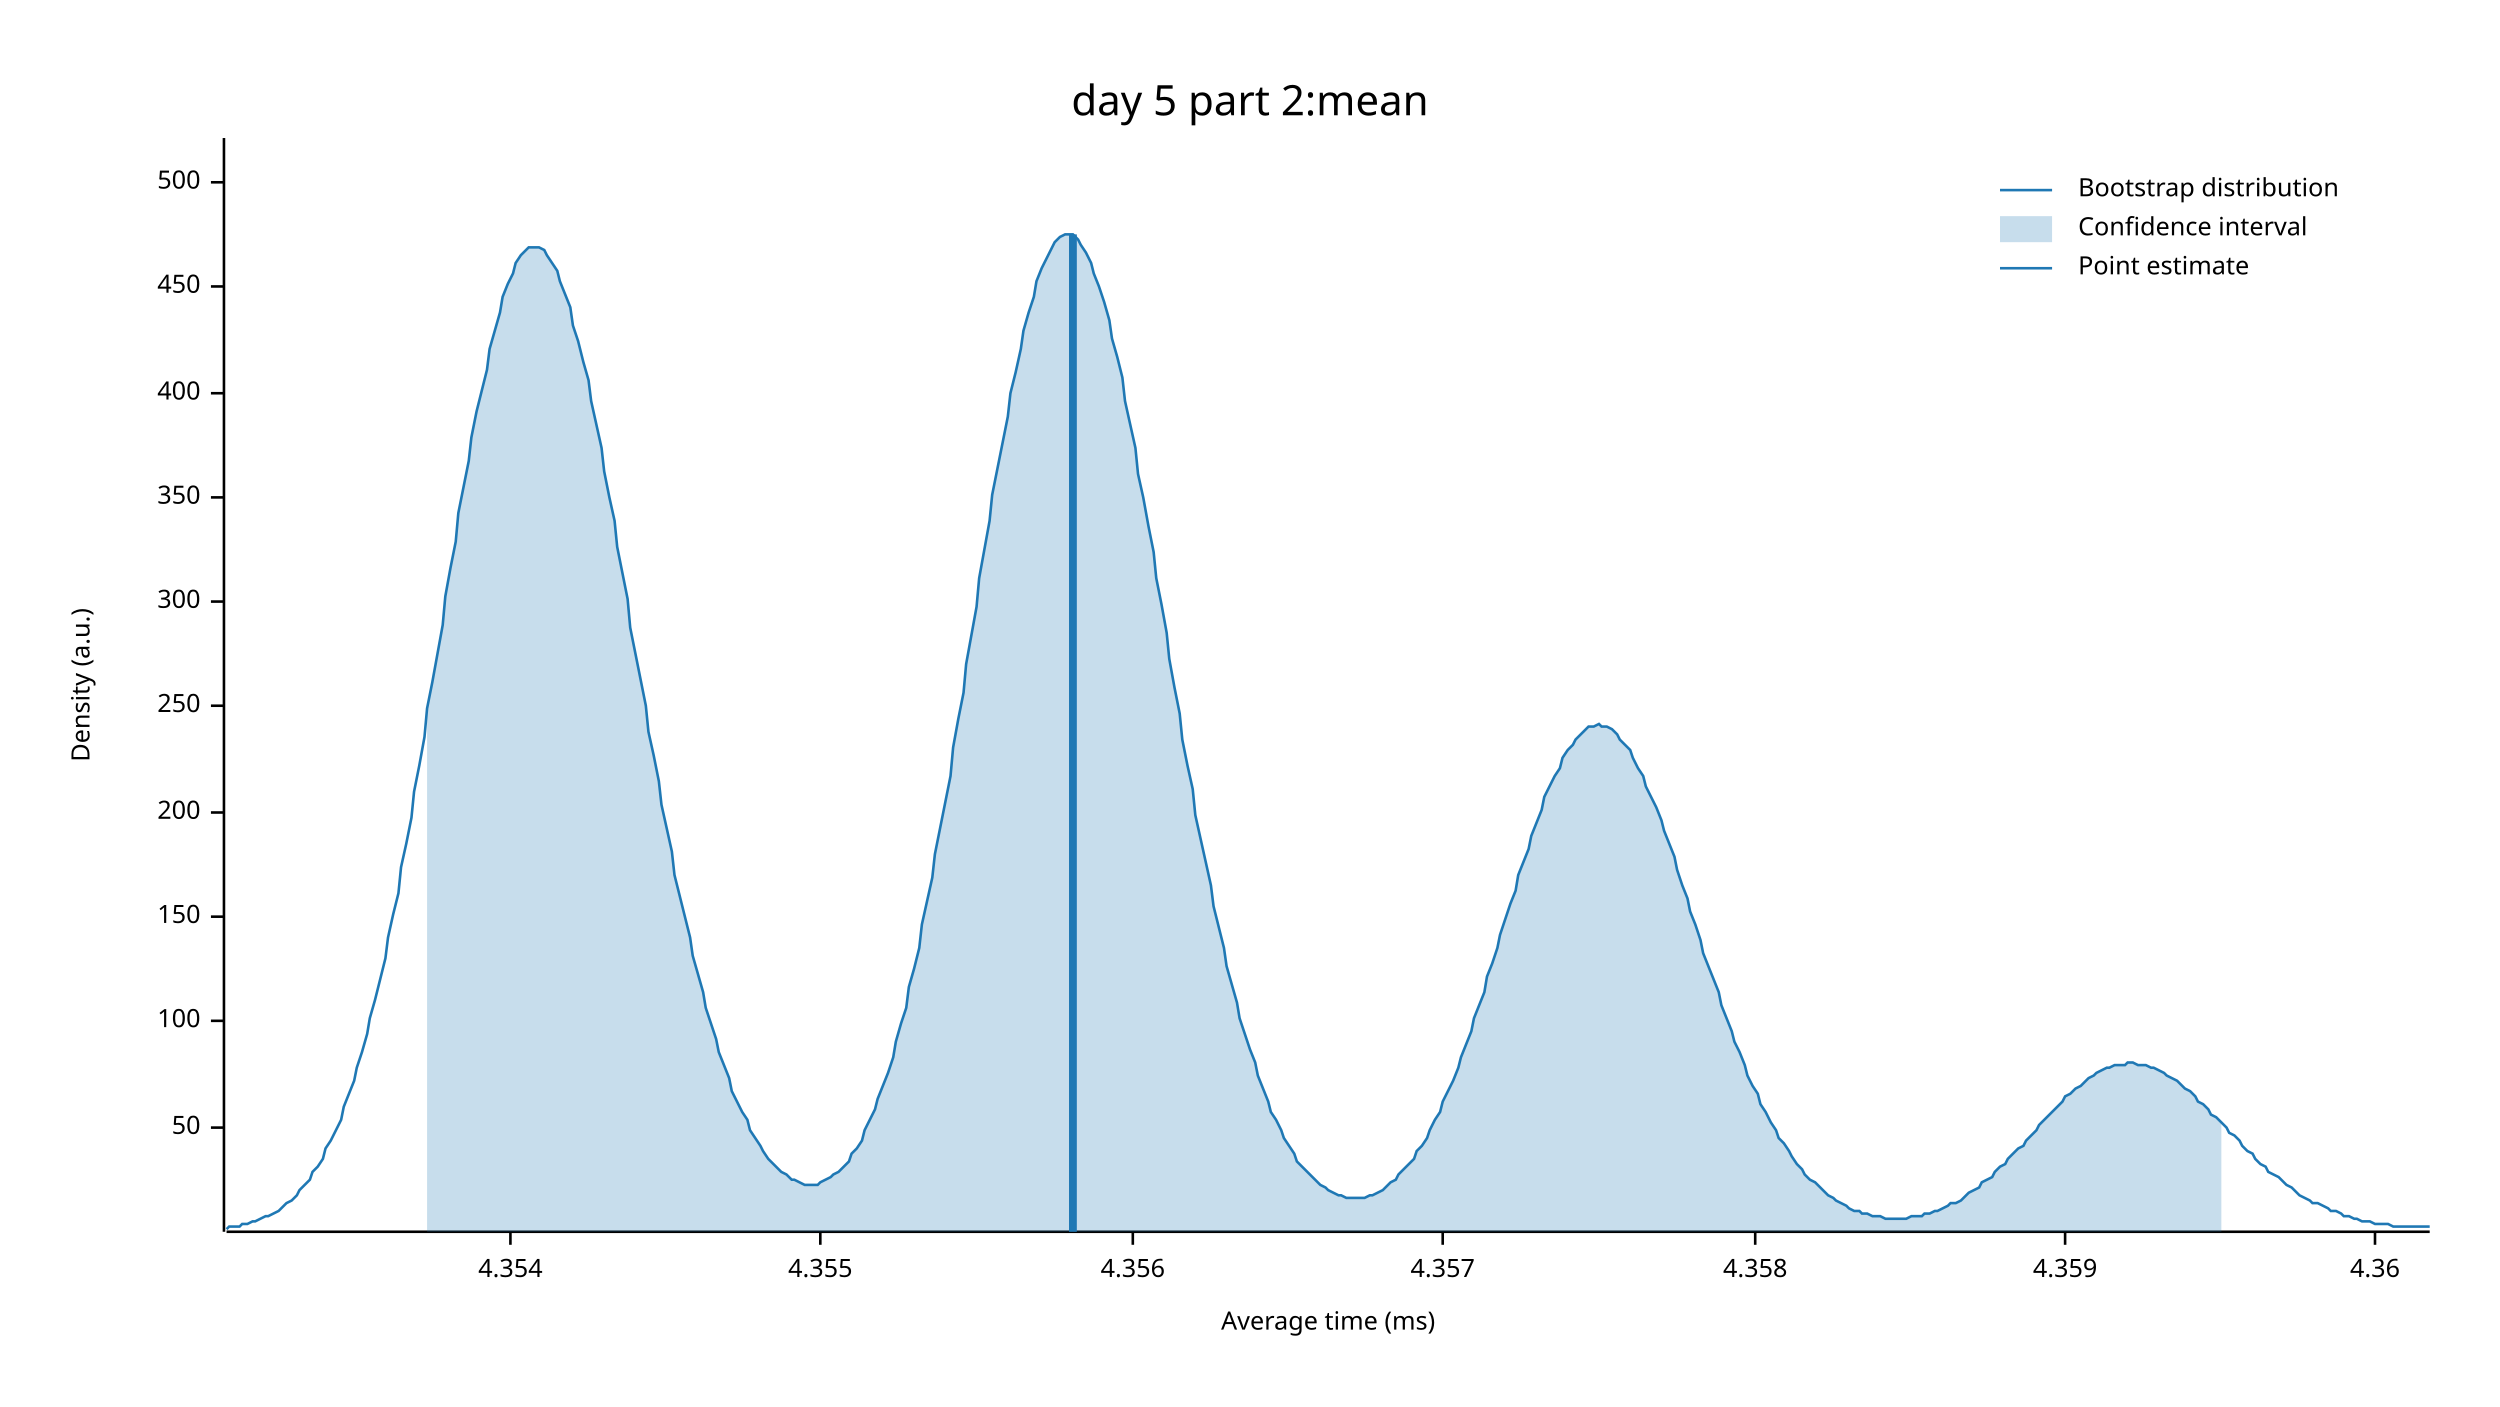
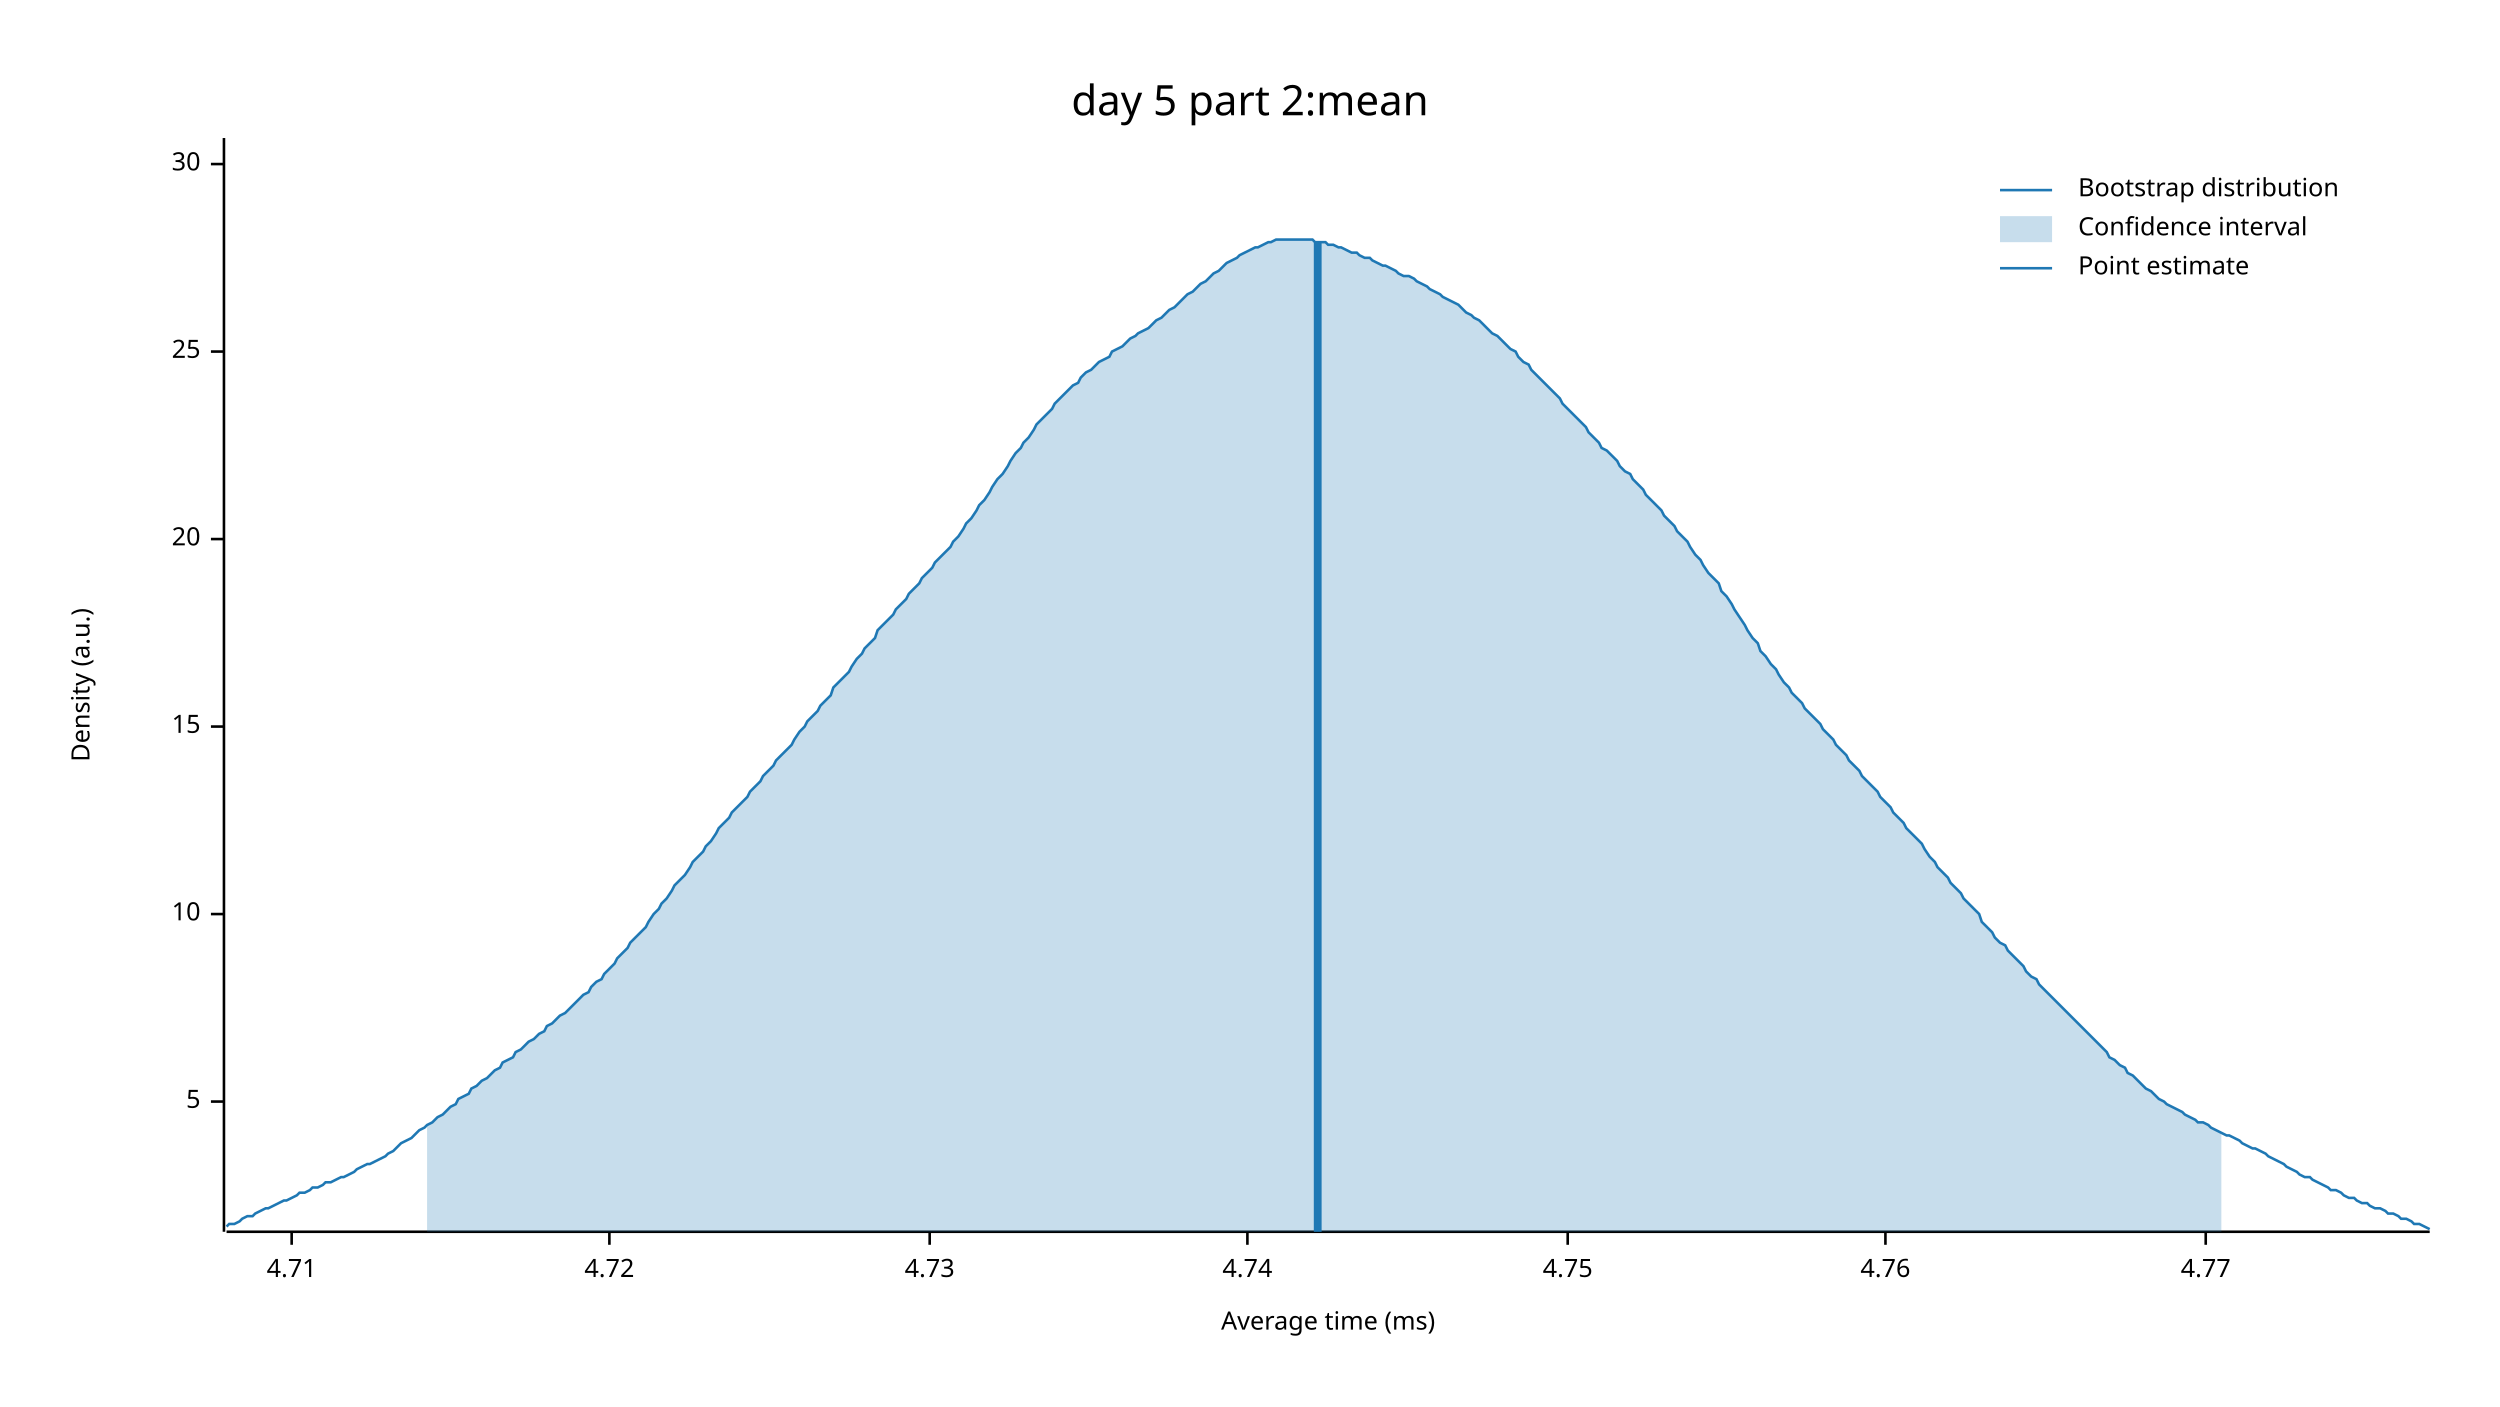
<svg xmlns="http://www.w3.org/2000/svg" width="960" height="540" viewBox="0 0 960 540">
  <text x="480" y="32" dy="0.76em" text-anchor="middle" font-family="sans-serif" font-size="16.129" opacity="1" fill="#000000">
day 5 part 2:mean
</text>
  <text x="27" y="263" dy="0.76em" text-anchor="middle" font-family="sans-serif" font-size="9.677" opacity="1" fill="#000000" transform="rotate(270, 27, 263)">
Density (a.u.)
</text>
  <text x="510" y="513" dy="-0.5ex" text-anchor="middle" font-family="sans-serif" font-size="9.677" opacity="1" fill="#000000">
Average time (ms)
</text>
  <polyline fill="none" opacity="1" stroke="#000000" stroke-width="1" points="86,53 86,473 " />
-   <text x="77" y="433" dy="0.5ex" text-anchor="end" font-family="sans-serif" font-size="9.677" opacity="1" fill="#000000">
- 50
+   <text x="77" y="423" dy="0.5ex" text-anchor="end" font-family="sans-serif" font-size="9.677" opacity="1" fill="#000000">
+ 5
</text>
-   <polyline fill="none" opacity="1" stroke="#000000" stroke-width="1" points="81,433 86,433 " />
-   <text x="77" y="392" dy="0.5ex" text-anchor="end" font-family="sans-serif" font-size="9.677" opacity="1" fill="#000000">
- 100
+   <polyline fill="none" opacity="1" stroke="#000000" stroke-width="1" points="81,423 86,423 " />
+   <text x="77" y="351" dy="0.5ex" text-anchor="end" font-family="sans-serif" font-size="9.677" opacity="1" fill="#000000">
+ 10
</text>
-   <polyline fill="none" opacity="1" stroke="#000000" stroke-width="1" points="81,392 86,392 " />
-   <text x="77" y="352" dy="0.5ex" text-anchor="end" font-family="sans-serif" font-size="9.677" opacity="1" fill="#000000">
- 150
+   <polyline fill="none" opacity="1" stroke="#000000" stroke-width="1" points="81,351 86,351 " />
+   <text x="77" y="279" dy="0.5ex" text-anchor="end" font-family="sans-serif" font-size="9.677" opacity="1" fill="#000000">
+ 15
</text>
-   <polyline fill="none" opacity="1" stroke="#000000" stroke-width="1" points="81,352 86,352 " />
-   <text x="77" y="312" dy="0.5ex" text-anchor="end" font-family="sans-serif" font-size="9.677" opacity="1" fill="#000000">
- 200
+   <polyline fill="none" opacity="1" stroke="#000000" stroke-width="1" points="81,279 86,279 " />
+   <text x="77" y="207" dy="0.5ex" text-anchor="end" font-family="sans-serif" font-size="9.677" opacity="1" fill="#000000">
+ 20
</text>
-   <polyline fill="none" opacity="1" stroke="#000000" stroke-width="1" points="81,312 86,312 " />
-   <text x="77" y="271" dy="0.5ex" text-anchor="end" font-family="sans-serif" font-size="9.677" opacity="1" fill="#000000">
- 250
+   <polyline fill="none" opacity="1" stroke="#000000" stroke-width="1" points="81,207 86,207 " />
+   <text x="77" y="135" dy="0.5ex" text-anchor="end" font-family="sans-serif" font-size="9.677" opacity="1" fill="#000000">
+ 25
</text>
-   <polyline fill="none" opacity="1" stroke="#000000" stroke-width="1" points="81,271 86,271 " />
-   <text x="77" y="231" dy="0.5ex" text-anchor="end" font-family="sans-serif" font-size="9.677" opacity="1" fill="#000000">
- 300
+   <polyline fill="none" opacity="1" stroke="#000000" stroke-width="1" points="81,135 86,135 " />
+   <text x="77" y="63" dy="0.5ex" text-anchor="end" font-family="sans-serif" font-size="9.677" opacity="1" fill="#000000">
+ 30
</text>
-   <polyline fill="none" opacity="1" stroke="#000000" stroke-width="1" points="81,231 86,231 " />
-   <text x="77" y="191" dy="0.5ex" text-anchor="end" font-family="sans-serif" font-size="9.677" opacity="1" fill="#000000">
- 350
+   <polyline fill="none" opacity="1" stroke="#000000" stroke-width="1" points="81,63 86,63 " />
+   <polyline fill="none" opacity="1" stroke="#000000" stroke-width="1" points="87,473 933,473 " />
+   <text x="112" y="483" dy="0.76em" text-anchor="middle" font-family="sans-serif" font-size="9.677" opacity="1" fill="#000000">
+ 4.71
</text>
-   <polyline fill="none" opacity="1" stroke="#000000" stroke-width="1" points="81,191 86,191 " />
-   <text x="77" y="151" dy="0.5ex" text-anchor="end" font-family="sans-serif" font-size="9.677" opacity="1" fill="#000000">
- 400
+   <polyline fill="none" opacity="1" stroke="#000000" stroke-width="1" points="112,473 112,478 " />
+   <text x="234" y="483" dy="0.76em" text-anchor="middle" font-family="sans-serif" font-size="9.677" opacity="1" fill="#000000">
+ 4.72
</text>
-   <polyline fill="none" opacity="1" stroke="#000000" stroke-width="1" points="81,151 86,151 " />
-   <text x="77" y="110" dy="0.5ex" text-anchor="end" font-family="sans-serif" font-size="9.677" opacity="1" fill="#000000">
- 450
+   <polyline fill="none" opacity="1" stroke="#000000" stroke-width="1" points="234,473 234,478 " />
+   <text x="357" y="483" dy="0.76em" text-anchor="middle" font-family="sans-serif" font-size="9.677" opacity="1" fill="#000000">
+ 4.73
</text>
-   <polyline fill="none" opacity="1" stroke="#000000" stroke-width="1" points="81,110 86,110 " />
-   <text x="77" y="70" dy="0.5ex" text-anchor="end" font-family="sans-serif" font-size="9.677" opacity="1" fill="#000000">
- 500
+   <polyline fill="none" opacity="1" stroke="#000000" stroke-width="1" points="357,473 357,478 " />
+   <text x="479" y="483" dy="0.76em" text-anchor="middle" font-family="sans-serif" font-size="9.677" opacity="1" fill="#000000">
+ 4.74
</text>
-   <polyline fill="none" opacity="1" stroke="#000000" stroke-width="1" points="81,70 86,70 " />
-   <polyline fill="none" opacity="1" stroke="#000000" stroke-width="1" points="87,473 933,473 " />
-   <text x="196" y="483" dy="0.76em" text-anchor="middle" font-family="sans-serif" font-size="9.677" opacity="1" fill="#000000">
- 4.354
+   <polyline fill="none" opacity="1" stroke="#000000" stroke-width="1" points="479,473 479,478 " />
+   <text x="602" y="483" dy="0.76em" text-anchor="middle" font-family="sans-serif" font-size="9.677" opacity="1" fill="#000000">
+ 4.75
</text>
-   <polyline fill="none" opacity="1" stroke="#000000" stroke-width="1" points="196,473 196,478 " />
-   <text x="315" y="483" dy="0.76em" text-anchor="middle" font-family="sans-serif" font-size="9.677" opacity="1" fill="#000000">
- 4.355
+   <polyline fill="none" opacity="1" stroke="#000000" stroke-width="1" points="602,473 602,478 " />
+   <text x="724" y="483" dy="0.76em" text-anchor="middle" font-family="sans-serif" font-size="9.677" opacity="1" fill="#000000">
+ 4.76
</text>
-   <polyline fill="none" opacity="1" stroke="#000000" stroke-width="1" points="315,473 315,478 " />
-   <text x="435" y="483" dy="0.76em" text-anchor="middle" font-family="sans-serif" font-size="9.677" opacity="1" fill="#000000">
- 4.356
+   <polyline fill="none" opacity="1" stroke="#000000" stroke-width="1" points="724,473 724,478 " />
+   <text x="847" y="483" dy="0.76em" text-anchor="middle" font-family="sans-serif" font-size="9.677" opacity="1" fill="#000000">
+ 4.77
</text>
-   <polyline fill="none" opacity="1" stroke="#000000" stroke-width="1" points="435,473 435,478 " />
-   <text x="554" y="483" dy="0.76em" text-anchor="middle" font-family="sans-serif" font-size="9.677" opacity="1" fill="#000000">
- 4.357
- </text>
-   <polyline fill="none" opacity="1" stroke="#000000" stroke-width="1" points="554,473 554,478 " />
-   <text x="674" y="483" dy="0.76em" text-anchor="middle" font-family="sans-serif" font-size="9.677" opacity="1" fill="#000000">
- 4.358
- </text>
-   <polyline fill="none" opacity="1" stroke="#000000" stroke-width="1" points="674,473 674,478 " />
-   <text x="793" y="483" dy="0.76em" text-anchor="middle" font-family="sans-serif" font-size="9.677" opacity="1" fill="#000000">
- 4.359
- </text>
-   <polyline fill="none" opacity="1" stroke="#000000" stroke-width="1" points="793,473 793,478 " />
-   <text x="912" y="483" dy="0.76em" text-anchor="middle" font-family="sans-serif" font-size="9.677" opacity="1" fill="#000000">
- 4.36
- </text>
-   <polyline fill="none" opacity="1" stroke="#000000" stroke-width="1" points="912,473 912,478 " />
-   <polyline fill="none" opacity="1" stroke="#1F78B4" stroke-width="1" points="87,472 88,471 90,471 92,471 93,470 95,470 97,469 98,469 100,468 102,467 103,467 105,466 107,465 109,463 110,462 112,461 114,459 115,457 117,455 119,453 120,450 122,448 124,445 125,441 127,438 129,434 131,430 132,425 134,420 136,415 137,410 139,404 141,397 142,391 144,384 146,376 148,368 149,360 151,351 153,343 154,333 156,324 158,314 159,304 161,294 163,283 164,272 166,262 168,251 170,240 171,229 173,218 175,208 176,197 178,187 180,177 181,168 183,158 185,150 187,142 188,134 190,127 192,120 193,114 195,109 197,105 198,101 200,98 202,96 203,95 205,95 207,95 209,96 210,98 212,101 214,104 215,108 217,113 219,118 220,125 222,131 224,139 226,146 227,154 229,163 231,172 232,181 234,191 236,200 237,210 239,220 241,230 242,241 244,251 246,261 248,271 249,281 251,290 253,300 254,309 256,318 258,327 259,336 261,344 263,352 265,360 266,367 268,374 270,381 271,387 273,393 275,399 276,404 278,409 280,414 281,419 283,423 285,427 287,430 288,434 290,437 292,440 293,442 295,445 297,447 298,448 300,450 302,451 304,453 305,453 307,454 309,455 310,455 312,455 314,455 315,454 317,453 319,452 320,451 322,450 324,448 326,446 327,443 329,441 331,438 332,434 334,430 336,426 337,422 339,417 341,412 343,406 344,400 346,393 348,387 349,379 351,372 353,364 354,355 356,346 358,337 359,328 361,318 363,308 365,298 366,287 368,276 370,266 371,255 373,244 375,233 376,222 378,211 380,200 381,190 383,180 385,170 387,160 388,151 390,143 392,134 393,127 395,120 397,114 398,108 400,103 402,99 404,95 405,93 407,91 409,90 410,90 412,90 414,92 415,94 417,97 419,101 420,105 422,110 424,116 426,123 427,130 429,137 431,145 432,154 434,163 436,172 437,182 439,191 441,202 443,212 444,222 446,232 448,243 449,253 451,264 453,274 454,284 456,294 458,303 459,313 461,322 463,331 465,340 466,348 468,356 470,364 471,371 473,378 475,385 476,391 478,397 480,403 482,408 483,413 485,418 487,423 488,427 490,430 492,434 493,437 495,440 497,443 498,446 500,448 502,450 504,452 505,453 507,455 509,456 510,457 512,458 514,459 515,459 517,460 519,460 521,460 522,460 524,460 526,459 527,459 529,458 531,457 532,456 534,454 536,453 537,451 539,449 541,447 543,445 544,442 546,440 548,437 549,434 551,430 553,427 554,423 556,419 558,415 560,410 561,406 563,401 565,396 566,391 568,386 570,381 571,375 573,370 575,364 576,359 578,353 580,347 582,342 583,336 585,331 587,326 588,321 590,316 592,311 593,306 595,302 597,298 599,295 600,291 602,288 604,286 605,284 607,282 609,280 610,279 612,279 614,278 615,279 617,279 619,280 621,282 622,284 624,286 626,288 627,291 629,295 631,298 632,302 634,306 636,310 638,315 639,319 641,324 643,329 644,334 646,340 648,345 649,350 651,355 653,361 654,366 656,371 658,376 660,381 661,386 663,391 665,396 666,400 668,404 670,409 671,413 673,417 675,420 676,424 678,427 680,431 682,434 683,437 685,439 687,442 688,444 690,447 692,449 693,451 695,453 697,454 699,456 700,457 702,459 704,460 705,461 707,462 709,463 710,464 712,465 714,465 715,466 717,466 719,467 721,467 722,467 724,468 726,468 727,468 729,468 731,468 732,468 734,467 736,467 738,467 739,466 741,466 743,465 744,465 746,464 748,463 749,462 751,462 753,461 754,460 756,458 758,457 760,456 761,454 763,453 765,452 766,450 768,448 770,447 771,445 773,443 775,441 777,440 778,438 780,436 782,434 783,432 785,430 787,428 788,427 790,425 792,423 793,421 795,420 797,418 799,417 800,416 802,414 804,413 805,412 807,411 809,410 810,410 812,409 814,409 816,409 817,408 819,408 821,409 822,409 824,409 826,410 827,410 829,411 831,412 832,413 834,414 836,415 838,417 839,418 841,419 843,421 844,423 846,424 848,426 849,428 851,429 853,431 855,433 856,435 858,436 860,438 861,440 863,442 865,443 866,445 868,447 870,448 871,450 873,451 875,452 877,454 878,455 880,456 882,458 883,459 885,460 887,461 888,462 890,462 892,463 894,464 895,465 897,465 899,466 900,467 902,467 904,468 905,468 907,469 909,469 910,469 912,470 914,470 916,470 917,470 919,471 921,471 922,471 924,471 926,471 927,471 929,471 931,471 933,471 " />
-   <polygon opacity="0.25" fill="#1F78B4" points="164,272 166,262 168,251 170,240 171,229 173,218 175,208 176,197 178,187 180,177 181,168 183,158 185,150 187,142 188,134 190,127 192,120 193,114 195,109 197,105 198,101 200,98 202,96 203,95 205,95 207,95 209,96 210,98 212,101 214,104 215,108 217,113 219,118 220,125 222,131 224,139 226,146 227,154 229,163 231,172 232,181 234,191 236,200 237,210 239,220 241,230 242,241 244,251 246,261 248,271 249,281 251,290 253,300 254,309 256,318 258,327 259,336 261,344 263,352 265,360 266,367 268,374 270,381 271,387 273,393 275,399 276,404 278,409 280,414 281,419 283,423 285,427 287,430 288,434 290,437 292,440 293,442 295,445 297,447 298,448 300,450 302,451 304,453 305,453 307,454 309,455 310,455 312,455 314,455 315,454 317,453 319,452 320,451 322,450 324,448 326,446 327,443 329,441 331,438 332,434 334,430 336,426 337,422 339,417 341,412 343,406 344,400 346,393 348,387 349,379 351,372 353,364 354,355 356,346 358,337 359,328 361,318 363,308 365,298 366,287 368,276 370,266 371,255 373,244 375,233 376,222 378,211 380,200 381,190 383,180 385,170 387,160 388,151 390,143 392,134 393,127 395,120 397,114 398,108 400,103 402,99 404,95 405,93 407,91 409,90 410,90 412,90 414,92 415,94 417,97 419,101 420,105 422,110 424,116 426,123 427,130 429,137 431,145 432,154 434,163 436,172 437,182 439,191 441,202 443,212 444,222 446,232 448,243 449,253 451,264 453,274 454,284 456,294 458,303 459,313 461,322 463,331 465,340 466,348 468,356 470,364 471,371 473,378 475,385 476,391 478,397 480,403 482,408 483,413 485,418 487,423 488,427 490,430 492,434 493,437 495,440 497,443 498,446 500,448 502,450 504,452 505,453 507,455 509,456 510,457 512,458 514,459 515,459 517,460 519,460 521,460 522,460 524,460 526,459 527,459 529,458 531,457 532,456 534,454 536,453 537,451 539,449 541,447 543,445 544,442 546,440 548,437 549,434 551,430 553,427 554,423 556,419 558,415 560,410 561,406 563,401 565,396 566,391 568,386 570,381 571,375 573,370 575,364 576,359 578,353 580,347 582,342 583,336 585,331 587,326 588,321 590,316 592,311 593,306 595,302 597,298 599,295 600,291 602,288 604,286 605,284 607,282 609,280 610,279 612,279 614,278 615,279 617,279 619,280 621,282 622,284 624,286 626,288 627,291 629,295 631,298 632,302 634,306 636,310 638,315 639,319 641,324 643,329 644,334 646,340 648,345 649,350 651,355 653,361 654,366 656,371 658,376 660,381 661,386 663,391 665,396 666,400 668,404 670,409 671,413 673,417 675,420 676,424 678,427 680,431 682,434 683,437 685,439 687,442 688,444 690,447 692,449 693,451 695,453 697,454 699,456 700,457 702,459 704,460 705,461 707,462 709,463 710,464 712,465 714,465 715,466 717,466 719,467 721,467 722,467 724,468 726,468 727,468 729,468 731,468 732,468 734,467 736,467 738,467 739,466 741,466 743,465 744,465 746,464 748,463 749,462 751,462 753,461 754,460 756,458 758,457 760,456 761,454 763,453 765,452 766,450 768,448 770,447 771,445 773,443 775,441 777,440 778,438 780,436 782,434 783,432 785,430 787,428 788,427 790,425 792,423 793,421 795,420 797,418 799,417 800,416 802,414 804,413 805,412 807,411 809,410 810,410 812,409 814,409 816,409 817,408 819,408 821,409 822,409 824,409 826,410 827,410 829,411 831,412 832,413 834,414 836,415 838,417 839,418 841,419 843,421 844,423 846,424 848,426 849,428 851,429 853,431 853,473 164,473 " />
-   <polyline fill="none" opacity="1" stroke="#1F78B4" stroke-width="3" points="412,473 412,90 " />
+   <polyline fill="none" opacity="1" stroke="#000000" stroke-width="1" points="847,473 847,478 " />
+   <polyline fill="none" opacity="1" stroke="#1F78B4" stroke-width="1" points="87,471 88,470 90,470 92,469 93,468 95,467 97,467 98,466 100,465 102,464 103,464 105,463 107,462 109,461 110,461 112,460 114,459 115,458 117,458 119,457 120,456 122,456 124,455 125,454 127,454 129,453 131,452 132,452 134,451 136,450 137,449 139,448 141,447 142,447 144,446 146,445 148,444 149,443 151,442 153,440 154,439 156,438 158,437 159,436 161,434 163,433 164,432 166,431 168,429 170,428 171,427 173,425 175,424 176,422 178,421 180,420 181,418 183,417 185,415 187,414 188,413 190,411 192,410 193,408 195,407 197,406 198,404 200,403 202,401 203,400 205,399 207,397 209,396 210,394 212,393 214,391 215,390 217,389 219,387 220,386 222,384 224,382 226,381 227,379 229,377 231,376 232,374 234,372 236,370 237,368 239,366 241,364 242,362 244,360 246,358 248,356 249,354 251,351 253,349 254,347 256,345 258,342 259,340 261,338 263,336 265,333 266,331 268,329 270,327 271,325 273,323 275,320 276,318 278,316 280,314 281,312 283,310 285,308 287,306 288,304 290,302 292,300 293,298 295,296 297,294 298,292 300,290 302,288 304,286 305,284 307,281 309,279 310,277 312,275 314,273 315,271 317,269 319,267 320,264 322,262 324,260 326,258 327,256 329,253 331,251 332,249 334,247 336,245 337,242 339,240 341,238 343,236 344,234 346,232 348,230 349,228 351,226 353,224 354,222 356,220 358,218 359,216 361,214 363,212 365,210 366,208 368,206 370,203 371,201 373,199 375,196 376,194 378,192 380,189 381,187 383,184 385,182 387,179 388,177 390,174 392,172 393,170 395,168 397,165 398,163 400,161 402,159 404,157 405,155 407,153 409,151 410,150 412,148 414,147 415,145 417,143 419,142 420,141 422,139 424,138 426,137 427,135 429,134 431,133 432,132 434,130 436,129 437,128 439,127 441,126 443,124 444,123 446,122 448,120 449,119 451,118 453,116 454,115 456,113 458,112 459,111 461,109 463,108 465,106 466,105 468,104 470,102 471,101 473,100 475,99 476,98 478,97 480,96 482,95 483,95 485,94 487,93 488,93 490,92 492,92 493,92 495,92 497,92 498,92 500,92 502,92 504,92 505,93 507,93 509,93 510,94 512,94 514,95 515,95 517,96 519,97 521,97 522,98 524,99 526,99 527,100 529,101 531,102 532,102 534,103 536,104 537,105 539,106 541,106 543,107 544,108 546,109 548,110 549,111 551,112 553,113 554,114 556,115 558,116 560,117 561,118 563,120 565,121 566,122 568,123 570,125 571,126 573,128 575,129 576,130 578,132 580,134 582,135 583,137 585,139 587,140 588,142 590,144 592,146 593,147 595,149 597,151 599,153 600,155 602,157 604,159 605,160 607,162 609,164 610,166 612,168 614,170 615,172 617,173 619,175 621,177 622,179 624,181 626,182 627,184 629,186 631,188 632,190 634,192 636,194 638,196 639,198 641,200 643,202 644,204 646,206 648,208 649,210 651,213 653,215 654,217 656,220 658,222 660,224 661,227 663,229 665,232 666,234 668,237 670,240 671,242 673,245 675,247 676,250 678,252 680,255 682,257 683,259 685,262 687,264 688,266 690,268 692,270 693,272 695,274 697,276 699,278 700,280 702,282 704,284 705,286 707,288 709,290 710,292 712,294 714,296 715,298 717,300 719,302 721,304 722,306 724,308 726,310 727,312 729,314 731,316 732,318 734,320 736,322 738,324 739,326 741,329 743,331 744,333 746,335 748,337 749,339 751,341 753,343 754,345 756,347 758,349 760,351 761,354 763,356 765,358 766,360 768,362 770,363 771,365 773,367 775,369 777,371 778,373 780,375 782,376 783,378 785,380 787,382 788,383 790,385 792,387 793,388 795,390 797,392 799,394 800,395 802,397 804,399 805,400 807,402 809,404 810,406 812,407 814,409 816,410 817,412 819,413 821,415 822,416 824,418 826,419 827,420 829,422 831,423 832,424 834,425 836,426 838,427 839,428 841,429 843,430 844,431 846,431 848,432 849,433 851,434 853,435 855,436 856,436 858,437 860,438 861,439 863,440 865,441 866,441 868,442 870,443 871,444 873,445 875,446 877,447 878,448 880,449 882,450 883,451 885,452 887,452 888,453 890,454 892,455 894,456 895,457 897,457 899,458 900,459 902,460 904,460 905,461 907,462 909,462 910,463 912,464 914,464 916,465 917,466 919,466 921,467 922,468 924,468 926,469 927,470 929,470 931,471 933,472 " />
+   <polygon opacity="0.25" fill="#1F78B4" points="164,432 166,431 168,429 170,428 171,427 173,425 175,424 176,422 178,421 180,420 181,418 183,417 185,415 187,414 188,413 190,411 192,410 193,408 195,407 197,406 198,404 200,403 202,401 203,400 205,399 207,397 209,396 210,394 212,393 214,391 215,390 217,389 219,387 220,386 222,384 224,382 226,381 227,379 229,377 231,376 232,374 234,372 236,370 237,368 239,366 241,364 242,362 244,360 246,358 248,356 249,354 251,351 253,349 254,347 256,345 258,342 259,340 261,338 263,336 265,333 266,331 268,329 270,327 271,325 273,323 275,320 276,318 278,316 280,314 281,312 283,310 285,308 287,306 288,304 290,302 292,300 293,298 295,296 297,294 298,292 300,290 302,288 304,286 305,284 307,281 309,279 310,277 312,275 314,273 315,271 317,269 319,267 320,264 322,262 324,260 326,258 327,256 329,253 331,251 332,249 334,247 336,245 337,242 339,240 341,238 343,236 344,234 346,232 348,230 349,228 351,226 353,224 354,222 356,220 358,218 359,216 361,214 363,212 365,210 366,208 368,206 370,203 371,201 373,199 375,196 376,194 378,192 380,189 381,187 383,184 385,182 387,179 388,177 390,174 392,172 393,170 395,168 397,165 398,163 400,161 402,159 404,157 405,155 407,153 409,151 410,150 412,148 414,147 415,145 417,143 419,142 420,141 422,139 424,138 426,137 427,135 429,134 431,133 432,132 434,130 436,129 437,128 439,127 441,126 443,124 444,123 446,122 448,120 449,119 451,118 453,116 454,115 456,113 458,112 459,111 461,109 463,108 465,106 466,105 468,104 470,102 471,101 473,100 475,99 476,98 478,97 480,96 482,95 483,95 485,94 487,93 488,93 490,92 492,92 493,92 495,92 497,92 498,92 500,92 502,92 504,92 505,93 507,93 509,93 510,94 512,94 514,95 515,95 517,96 519,97 521,97 522,98 524,99 526,99 527,100 529,101 531,102 532,102 534,103 536,104 537,105 539,106 541,106 543,107 544,108 546,109 548,110 549,111 551,112 553,113 554,114 556,115 558,116 560,117 561,118 563,120 565,121 566,122 568,123 570,125 571,126 573,128 575,129 576,130 578,132 580,134 582,135 583,137 585,139 587,140 588,142 590,144 592,146 593,147 595,149 597,151 599,153 600,155 602,157 604,159 605,160 607,162 609,164 610,166 612,168 614,170 615,172 617,173 619,175 621,177 622,179 624,181 626,182 627,184 629,186 631,188 632,190 634,192 636,194 638,196 639,198 641,200 643,202 644,204 646,206 648,208 649,210 651,213 653,215 654,217 656,220 658,222 660,224 661,227 663,229 665,232 666,234 668,237 670,240 671,242 673,245 675,247 676,250 678,252 680,255 682,257 683,259 685,262 687,264 688,266 690,268 692,270 693,272 695,274 697,276 699,278 700,280 702,282 704,284 705,286 707,288 709,290 710,292 712,294 714,296 715,298 717,300 719,302 721,304 722,306 724,308 726,310 727,312 729,314 731,316 732,318 734,320 736,322 738,324 739,326 741,329 743,331 744,333 746,335 748,337 749,339 751,341 753,343 754,345 756,347 758,349 760,351 761,354 763,356 765,358 766,360 768,362 770,363 771,365 773,367 775,369 777,371 778,373 780,375 782,376 783,378 785,380 787,382 788,383 790,385 792,387 793,388 795,390 797,392 799,394 800,395 802,397 804,399 805,400 807,402 809,404 810,406 812,407 814,409 816,410 817,412 819,413 821,415 822,416 824,418 826,419 827,420 829,422 831,423 832,424 834,425 836,426 838,427 839,428 841,429 843,430 844,431 846,431 848,432 849,433 851,434 853,435 853,473 164,473 " />
+   <polyline fill="none" opacity="1" stroke="#1F78B4" stroke-width="3" points="506,473 506,93 " />
  <text x="798" y="68" dy="0.76em" text-anchor="start" font-family="sans-serif" font-size="9.677" opacity="1" fill="#000000">
Bootstrap distribution
</text>
  <text x="798" y="83" dy="0.76em" text-anchor="start" font-family="sans-serif" font-size="9.677" opacity="1" fill="#000000">
Confidence interval
</text>
  <text x="798" y="98" dy="0.76em" text-anchor="start" font-family="sans-serif" font-size="9.677" opacity="1" fill="#000000">
Point estimate
</text>
  <polyline fill="none" opacity="1" stroke="#1F78B4" stroke-width="1" points="768,73 788,73 " />
  <rect x="768" y="83" width="20" height="10" opacity="0.25" fill="#1F78B4" stroke="none" />
  <polyline fill="none" opacity="1" stroke="#1F78B4" stroke-width="1" points="768,103 788,103 " />
</svg>
